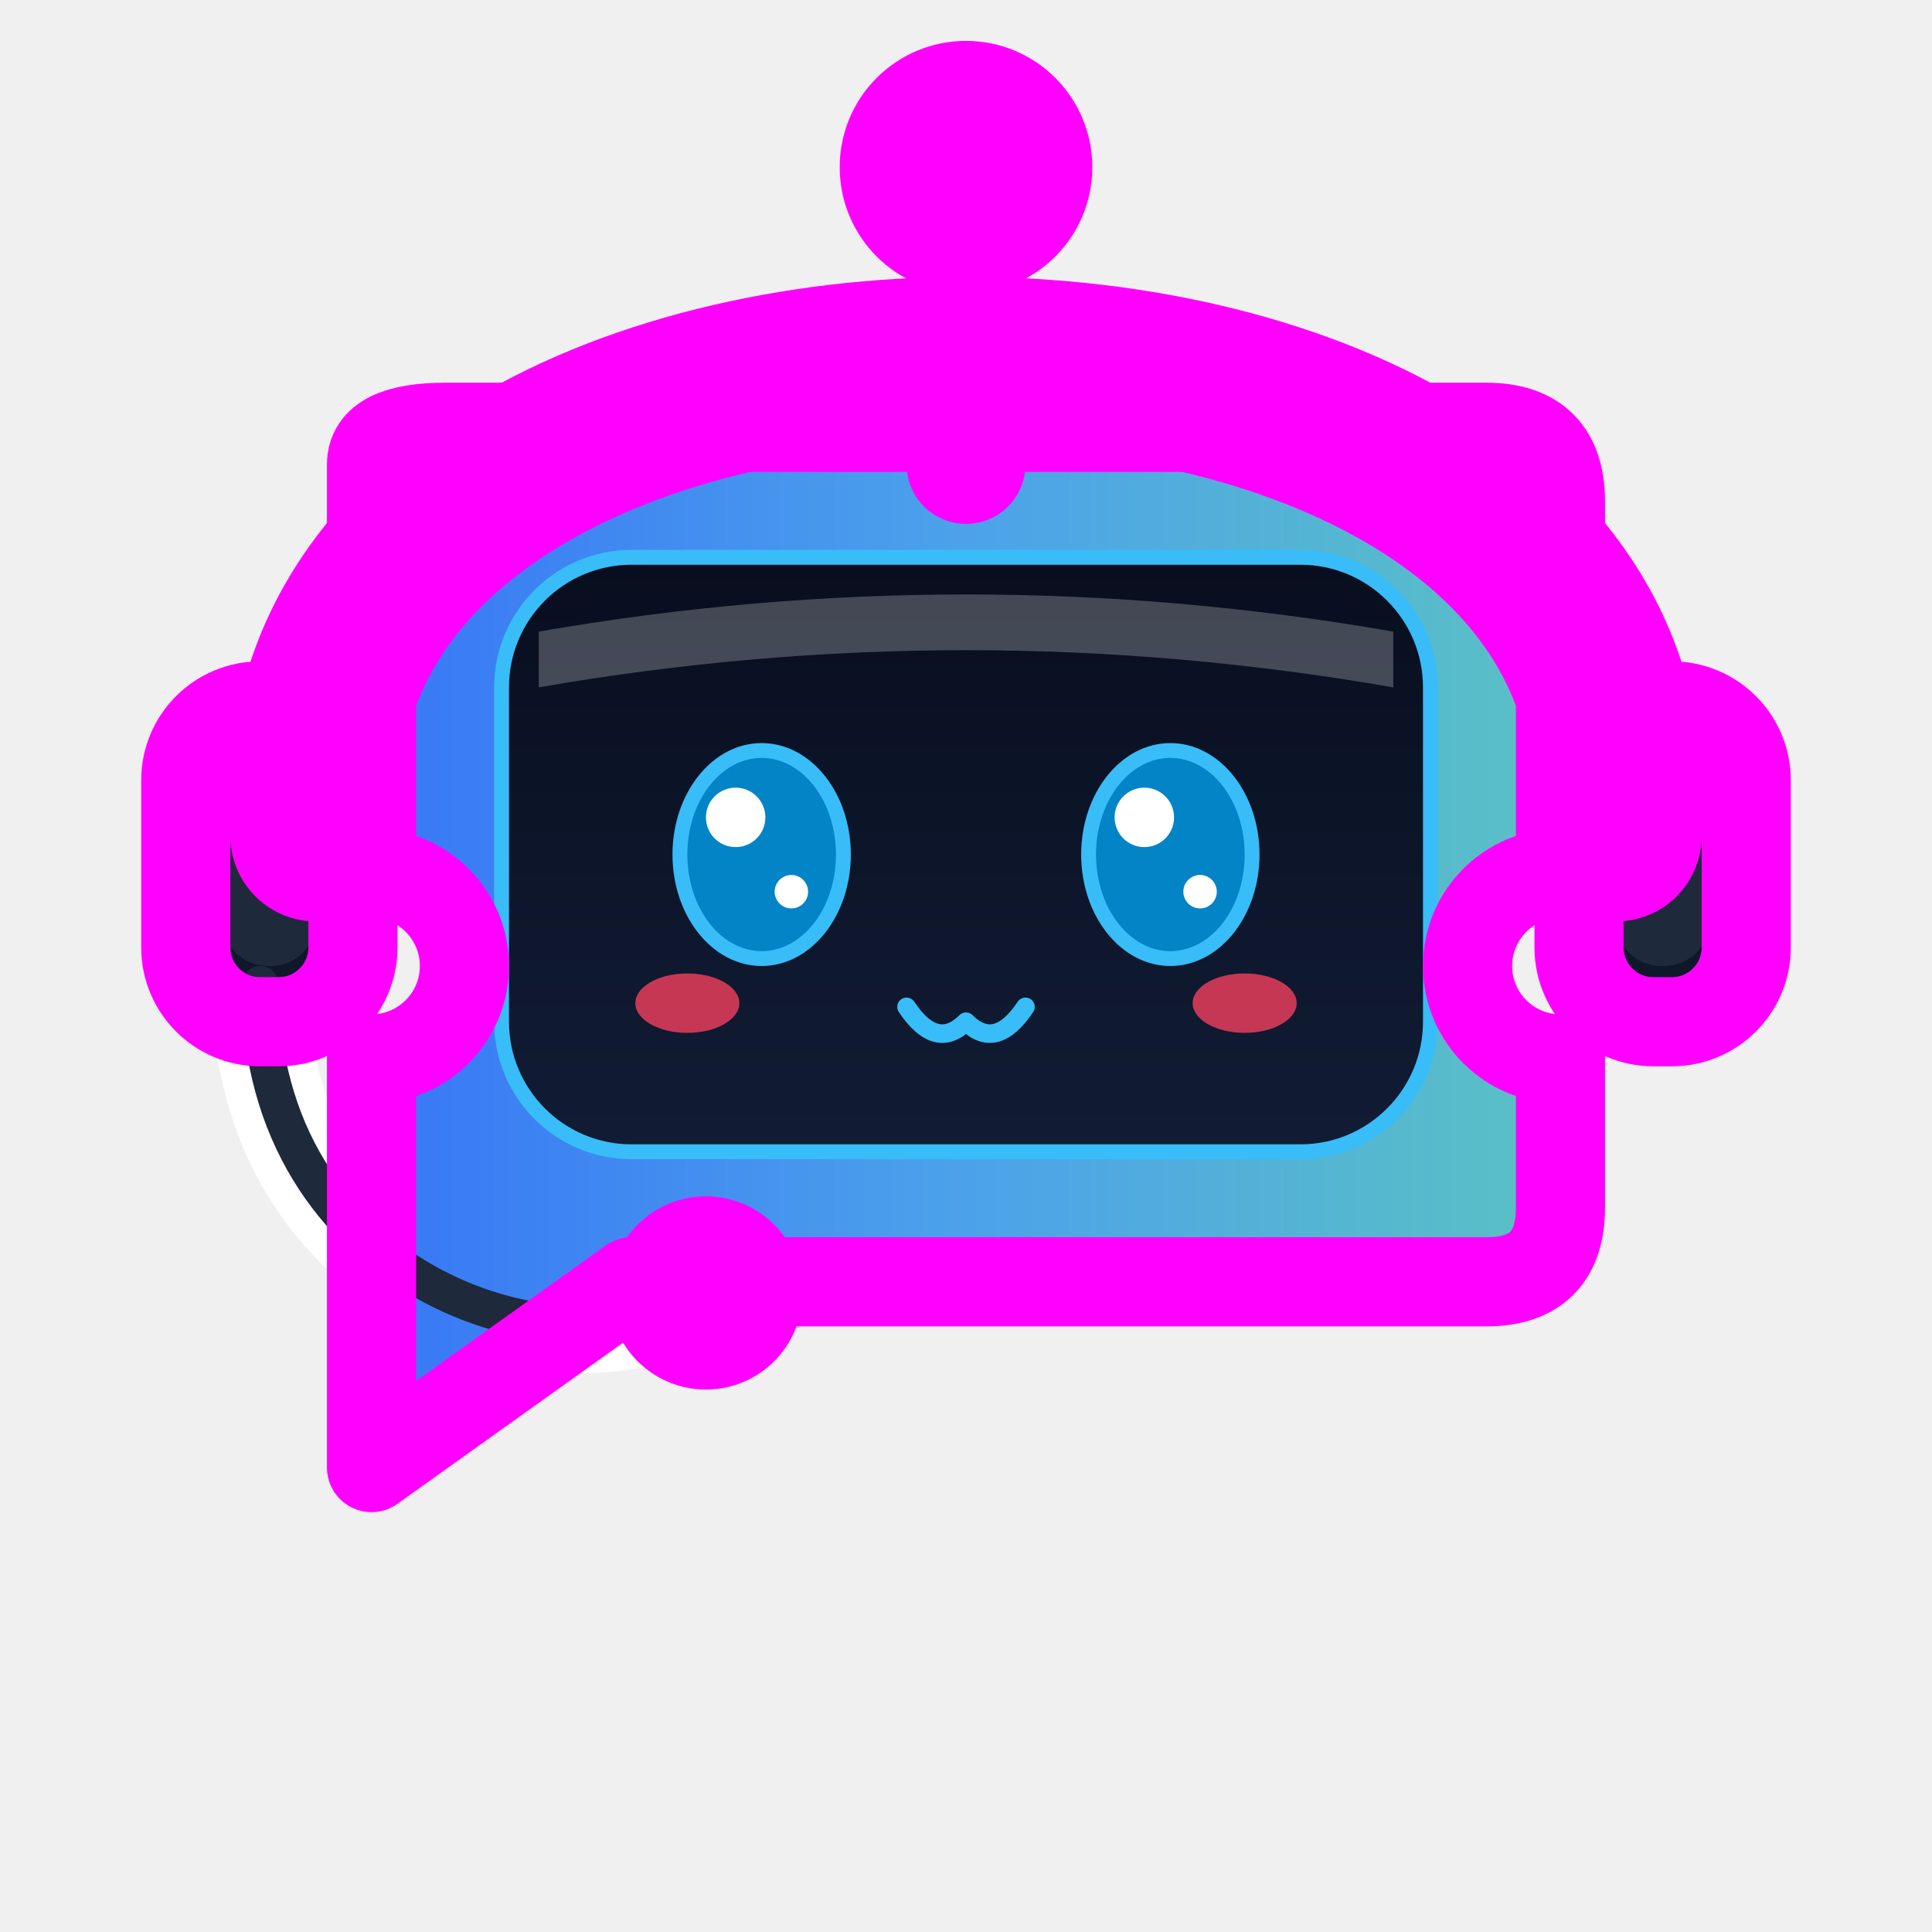
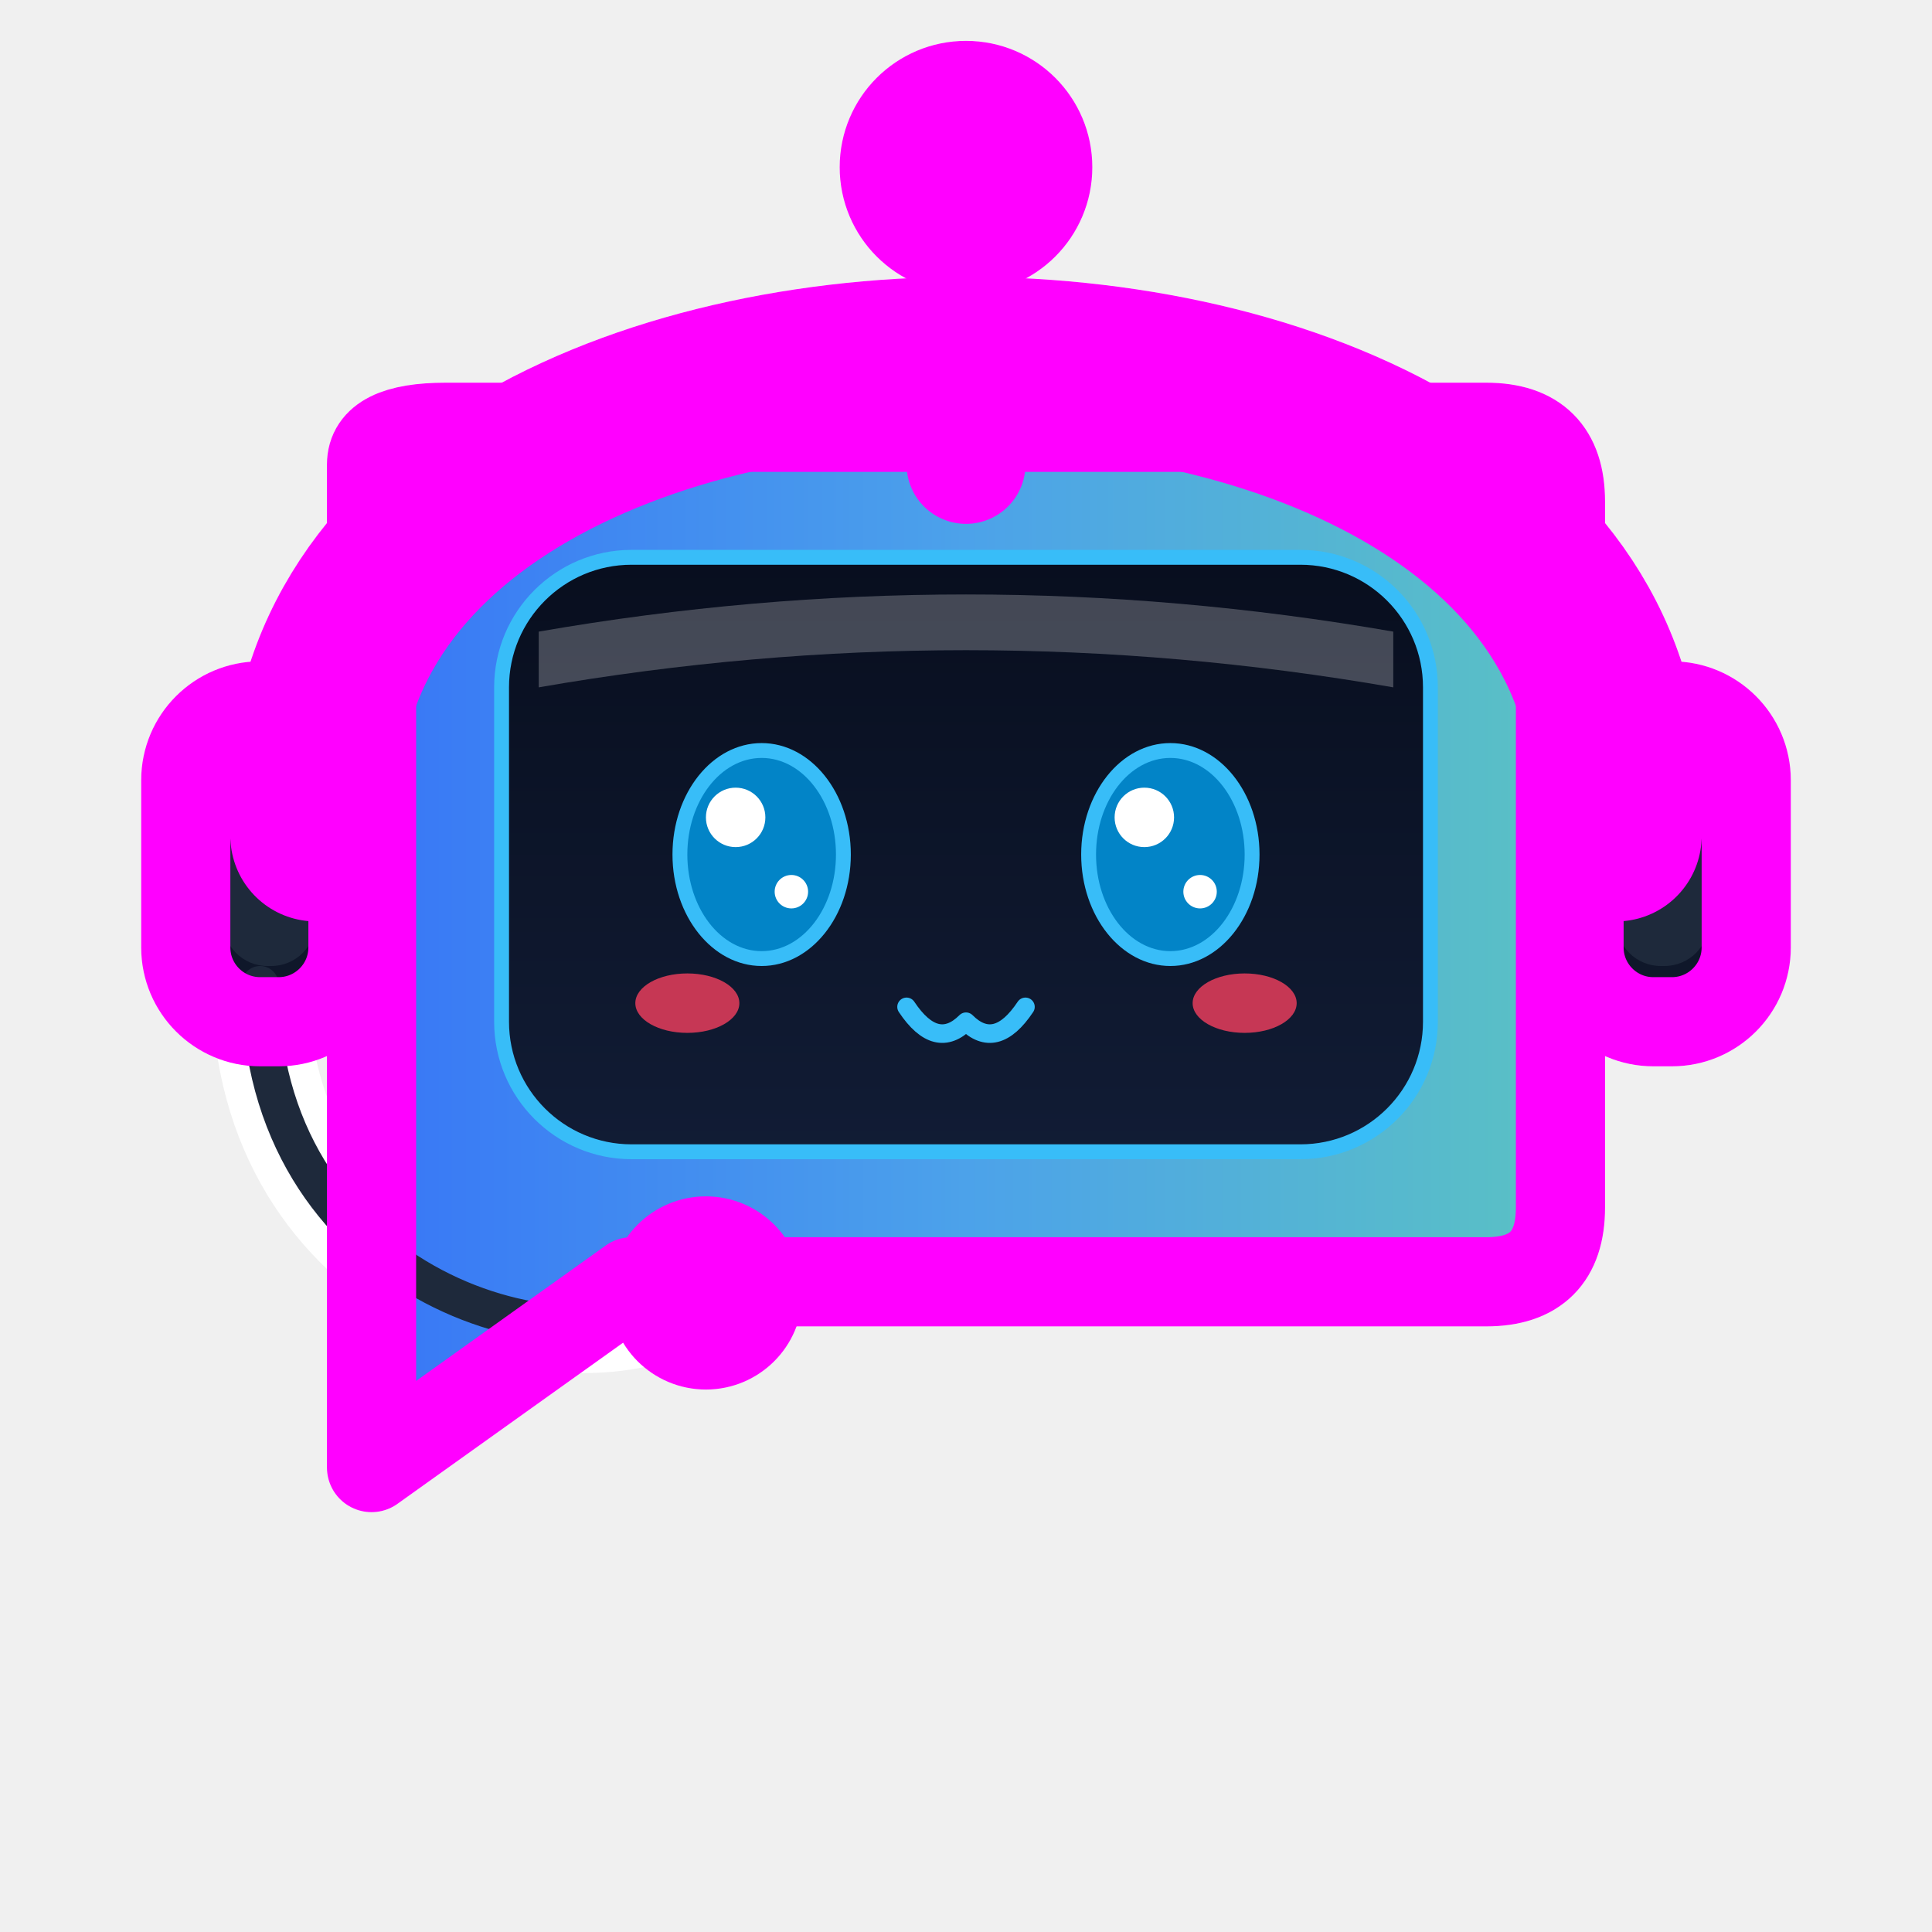
<svg xmlns="http://www.w3.org/2000/svg" viewBox="0 0 520 520" width="520" height="520">
  <defs>
    <linearGradient id="headGrad" x1="0%" y1="0%" x2="100%" y2="0%">
      <stop offset="0%" stop-color="#3877F6" />
      <stop offset="50%" stop-color="#4CA2EA" />
      <stop offset="100%" stop-color="#5AC1C4" />
    </linearGradient>
    <linearGradient id="screenGrad" x1="0%" y1="0%" x2="0%" y2="100%">
      <stop offset="0%" stop-color="#080E1E" />
      <stop offset="100%" stop-color="#111C35" />
    </linearGradient>
  </defs>
  <g id="Artwork" transform="translate(260, 275)">
    <g id="WhiteBorder" fill="#FFFFFF" stroke="#FFFFFF" stroke-linejoin="round" stroke-linecap="round">
      <circle cx="0" cy="-230" r="22" stroke-width="24" />
      <line x1="0" y1="-150" x2="0" y2="-230" stroke-width="32" />
      <path d="M -175 -50 C -190 -220, 190 -220, 175 -50" fill="none" stroke-width="46" />
      <rect x="-210" y="-85" width="45" height="85" rx="20" stroke-width="24" />
      <rect x="165" y="-85" width="45" height="85" rx="20" stroke-width="24" />
-       <path d="M -160 -150 Q -160 -160, -140 -160 L 140 -160 Q 160 -160, 160 -140 L 160 -40 A 25 25 0 0 0 160 10 L 160 50 Q 160 70, 140 70 L -90 70 L -160 120 L -160 10 A 25 25 0 0 0 -160 -40 Z" stroke-width="24" />
+       <path d="M -160 -150 Q -160 -160, -140 -160 L 140 -160 Q 160 -160, 160 -140 L 160 50 Q 160 70, 140 70 L -90 70 L -160 120 L -160 -140 Z" stroke-width="24" />
      <path d="M -190 -10 C -190 70, -110 95, -75 75" fill="none" stroke-width="26" />
      <circle cx="-70" cy="73" r="14" stroke-width="24" />
    </g>
    <path d="M 0 -150 L 0 -220" stroke="#64748B" stroke-width="12" stroke-linecap="round" />
    <circle cx="0" cy="-230" r="22" fill="#10B981" stroke="#FFFFFF" stroke-width="5" />
    <circle cx="0" cy="-230" r="11" fill="#6EE7B7" />
-     <path d="M -160 -150 Q -160 -160, -140 -160 L 140 -160 Q 160 -160, 160 -140 L 160 -40 A 25 25 0 0 0 160 10 L 160 50 Q 160 70, 140 70 L -90 70 L -160 120 L -160 10 A 25 25 0 0 0 -160 -40 Z" fill="url(#headGrad)" stroke="#1D4ED8" stroke-width="2.5" />
+     <path d="M -160 -150 Q -160 -160, -140 -160 L 140 -160 Q 160 -160, 160 -140 L 160 50 Q 160 70, 140 70 L -90 70 L -160 120 L -160 -140 Z" fill="url(#headGrad)" stroke="#1D4ED8" stroke-width="2.5" />
    <rect x="-125" y="-125" width="250" height="160" rx="35" fill="url(#screenGrad)" stroke="#38BDF8" stroke-width="4" />
    <path d="M -115 -105 Q 0 -125 115 -105 L 115 -90 Q 0 -110 -115 -90 Z" fill="#FFFFFF" opacity="0.24" />
    <g transform="translate(-55, -45)">
      <ellipse cx="0" cy="0" rx="24" ry="30" fill="#38BDF8" />
      <ellipse cx="0" cy="0" rx="20" ry="26" fill="#0284C7" />
      <circle cx="-7" cy="-10" r="8" fill="#FFFFFF" />
      <circle cx="8" cy="10" r="4.5" fill="#FFFFFF" />
    </g>
    <g transform="translate(55, -45)">
      <ellipse cx="0" cy="0" rx="24" ry="30" fill="#38BDF8" />
      <ellipse cx="0" cy="0" rx="20" ry="26" fill="#0284C7" />
      <circle cx="-7" cy="-10" r="8" fill="#FFFFFF" />
      <circle cx="8" cy="10" r="4.5" fill="#FFFFFF" />
    </g>
    <ellipse cx="-75" cy="-5" rx="14" ry="8" fill="#F43F5E" opacity="0.8" />
    <ellipse cx="75" cy="-5" rx="14" ry="8" fill="#F43F5E" opacity="0.8" />
    <path d="M -16 -4 Q -8 8 0 0 Q 8 8 16 -4" fill="none" stroke="#38BDF8" stroke-width="5" stroke-linecap="round" stroke-linejoin="round" />
    <path d="M -175 -50 C -190 -220, 190 -220, 175 -50" fill="none" stroke="#1E293B" stroke-width="22" stroke-linecap="round" />
    <path d="M -175 -50 C -190 -220, 190 -220, 175 -50" fill="none" stroke="#38BDF8" stroke-width="8" stroke-linecap="round" />
    <rect x="-210" y="-85" width="45" height="85" rx="20" fill="#0F172A" stroke="#38BDF8" stroke-width="6" />
    <rect x="-200" y="-70" width="25" height="55" rx="12" fill="#1E293B" />
    <rect x="165" y="-85" width="45" height="85" rx="20" fill="#0F172A" stroke="#38BDF8" stroke-width="6" />
    <rect x="175" y="-70" width="25" height="55" rx="12" fill="#1E293B" />
    <path d="M -190 -10 C -190 70, -110 95, -75 75" fill="none" stroke="#1E293B" stroke-width="10" stroke-linecap="round" />
    <circle cx="-70" cy="73" r="14" fill="#10B981" stroke="#FFFFFF" stroke-width="4" />
  </g>
  <g id="CutContour" transform="translate(260, 275)" fill="none" stroke="#FF00FF" stroke-width="2" stroke-linejoin="round" stroke-linecap="round">
    <circle cx="0" cy="-230" r="22" stroke-width="24" />
    <line x1="0" y1="-150" x2="0" y2="-230" stroke-width="32" />
    <path d="M -175 -50 C -190 -220, 190 -220, 175 -50" stroke-width="46" />
    <rect x="-210" y="-85" width="45" height="85" rx="20" stroke-width="24" />
    <rect x="165" y="-85" width="45" height="85" rx="20" stroke-width="24" />
-     <path d="M -160 -150 Q -160 -160, -140 -160 L 140 -160 Q 160 -160, 160 -140 L 160 -40 A 25 25 0 0 0 160 10 L 160 50 Q 160 70, 140 70 L -90 70 L -160 120 L -160 10 A 25 25 0 0 0 -160 -40 Z" stroke-width="24" />
+     <path d="M -160 -150 Q -160 -160, -140 -160 L 140 -160 Q 160 -160, 160 -140 L 160 50 Q 160 70, 140 70 L -90 70 L -160 120 L -160 -140 Z" stroke-width="24" />
    <circle cx="-70" cy="73" r="14" stroke-width="24" />
  </g>
</svg>
